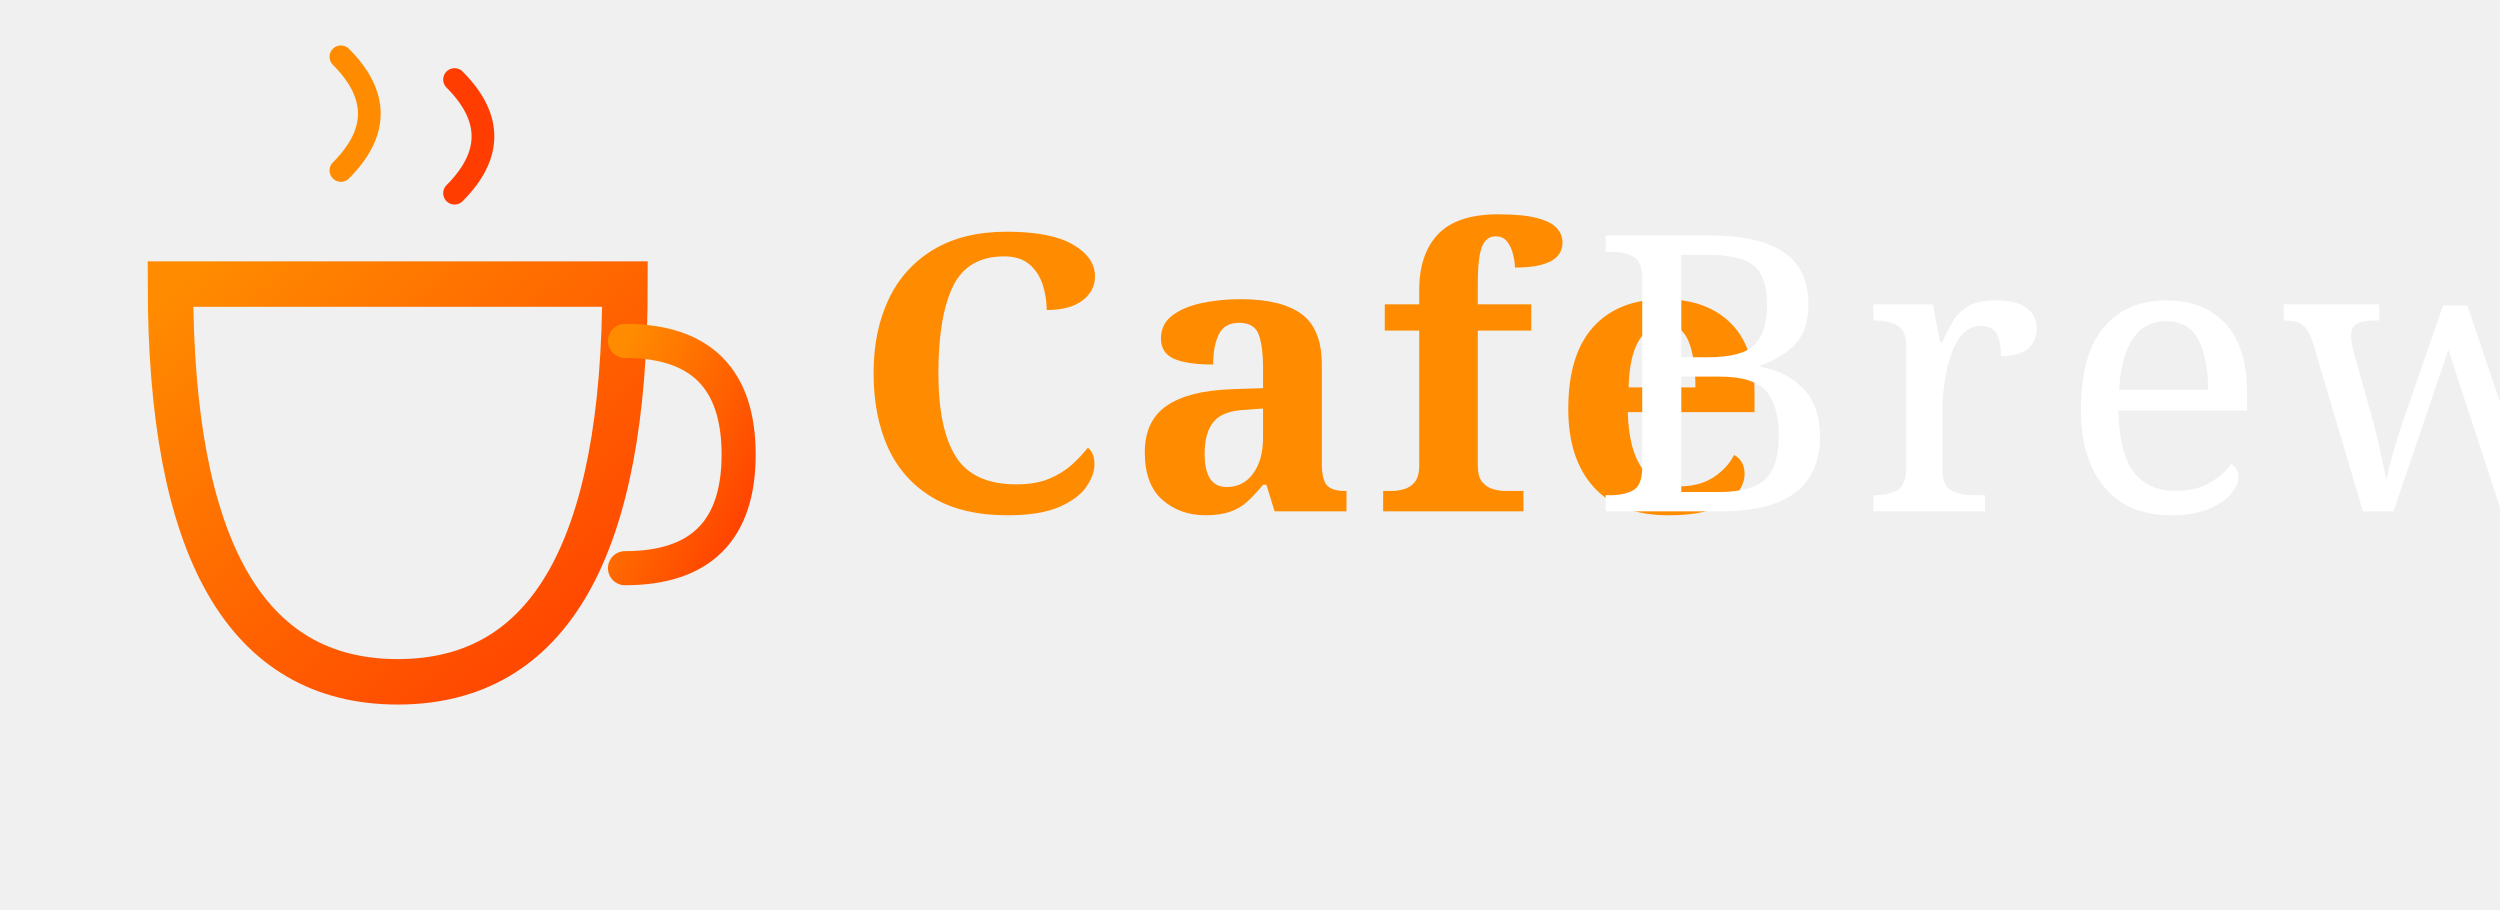
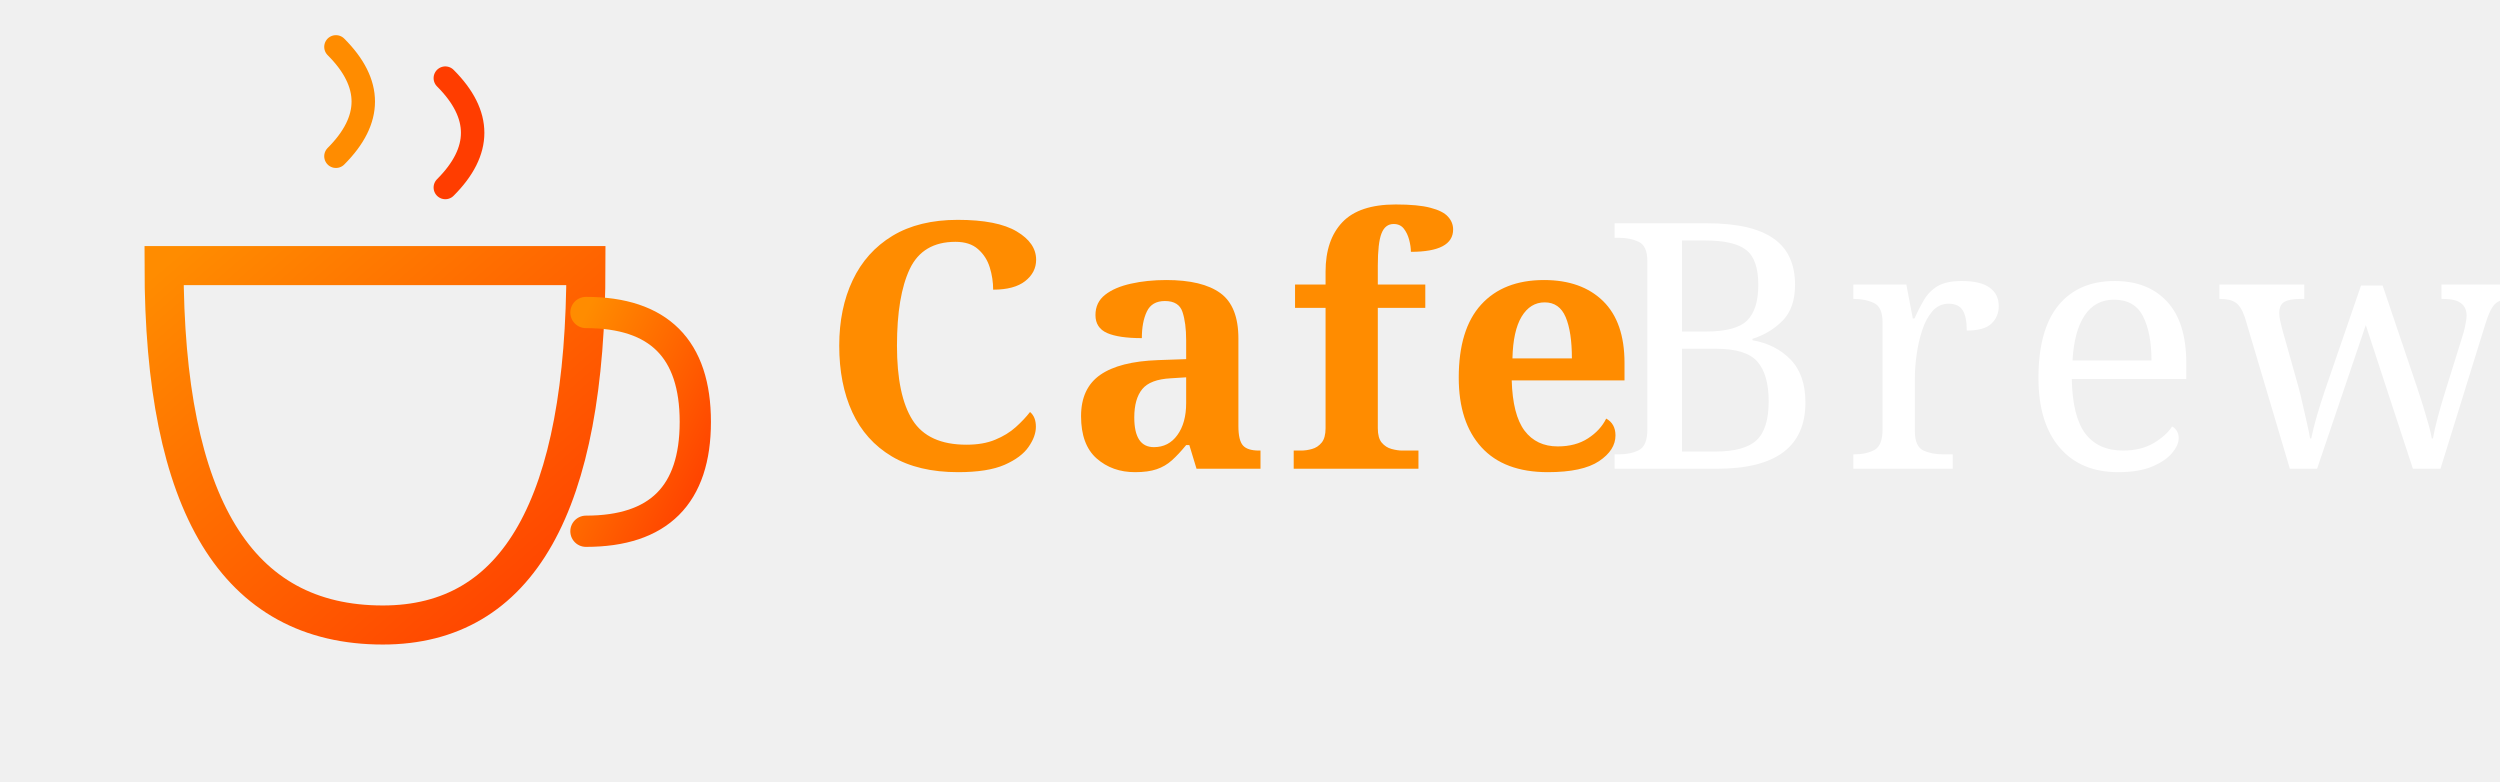
- <svg xmlns="http://www.w3.org/2000/svg" viewBox="0 0 220 80" width="220" height="80">
+ <svg xmlns="http://www.w3.org/2000/svg" viewBox="0 0 320 100" width="320" height="100">
  <defs>
    <linearGradient id="gradC" x1="0%" y1="0%" x2="100%" y2="100%">
      <stop offset="0%" stop-color="#FF8C00" />
      <stop offset="100%" stop-color="#FF3D00" />
    </linearGradient>
  </defs>
-   <g transform="translate(10, 15)">
-     <path d="M 5 10 Q 5 45, 25 45 Q 45 45, 45 10 Z" fill="none" stroke="url(#gradC)" stroke-width="4" stroke-linecap="round" />
-     <path d="M 45 15 Q 55 15, 55 25 Q 55 35, 45 35" fill="none" stroke="url(#gradC)" stroke-width="3" stroke-linecap="round" />
-     <path d="M 20 0 Q 25 -5, 20 -10" fill="none" stroke="#FF8C00" stroke-width="2" stroke-linecap="round" />
-     <path d="M 30 2 Q 35 -3, 30 -8" fill="none" stroke="#FF3D00" stroke-width="2" stroke-linecap="round" />
+   <g transform="translate(15, 20)">
+     <path d="M 6 14 Q 6 60, 34 60 Q 60 60, 60 14 Z" fill="none" stroke="url(#gradC)" stroke-width="5" stroke-linecap="round" />
+     <path d="M 60 20 Q 74 20, 74 34 Q 74 48, 60 48" fill="none" stroke="url(#gradC)" stroke-width="4" stroke-linecap="round" />
+     <path d="M 28 0 Q 35 -7, 28 -14" fill="none" stroke="#FF8C00" stroke-width="3" stroke-linecap="round" />
+     <path d="M 42 4 Q 49 -3, 42 -10" fill="none" stroke="#FF3D00" stroke-width="3" stroke-linecap="round" />
  </g>
-   <text x="75" y="45" font-family="'Playfair Display', serif, sans-serif" font-size="34" font-weight="700" fill="#FF8C00" letter-spacing="1.5">Cafe</text>
-   <text x="140" y="45" font-family="'Playfair Display', serif, sans-serif" font-size="34" font-weight="400" fill="#FFFFFF" letter-spacing="1.5">Brew</text>
+   <text x="105" y="60" font-family="'Playfair Display', serif, sans-serif" font-size="44" font-weight="800" fill="#FF8C00" letter-spacing="2">Cafe</text>
+   <text x="205" y="60" font-family="'Playfair Display', serif, sans-serif" font-size="44" font-weight="500" fill="#FFFFFF" letter-spacing="2">Brew</text>
</svg>
